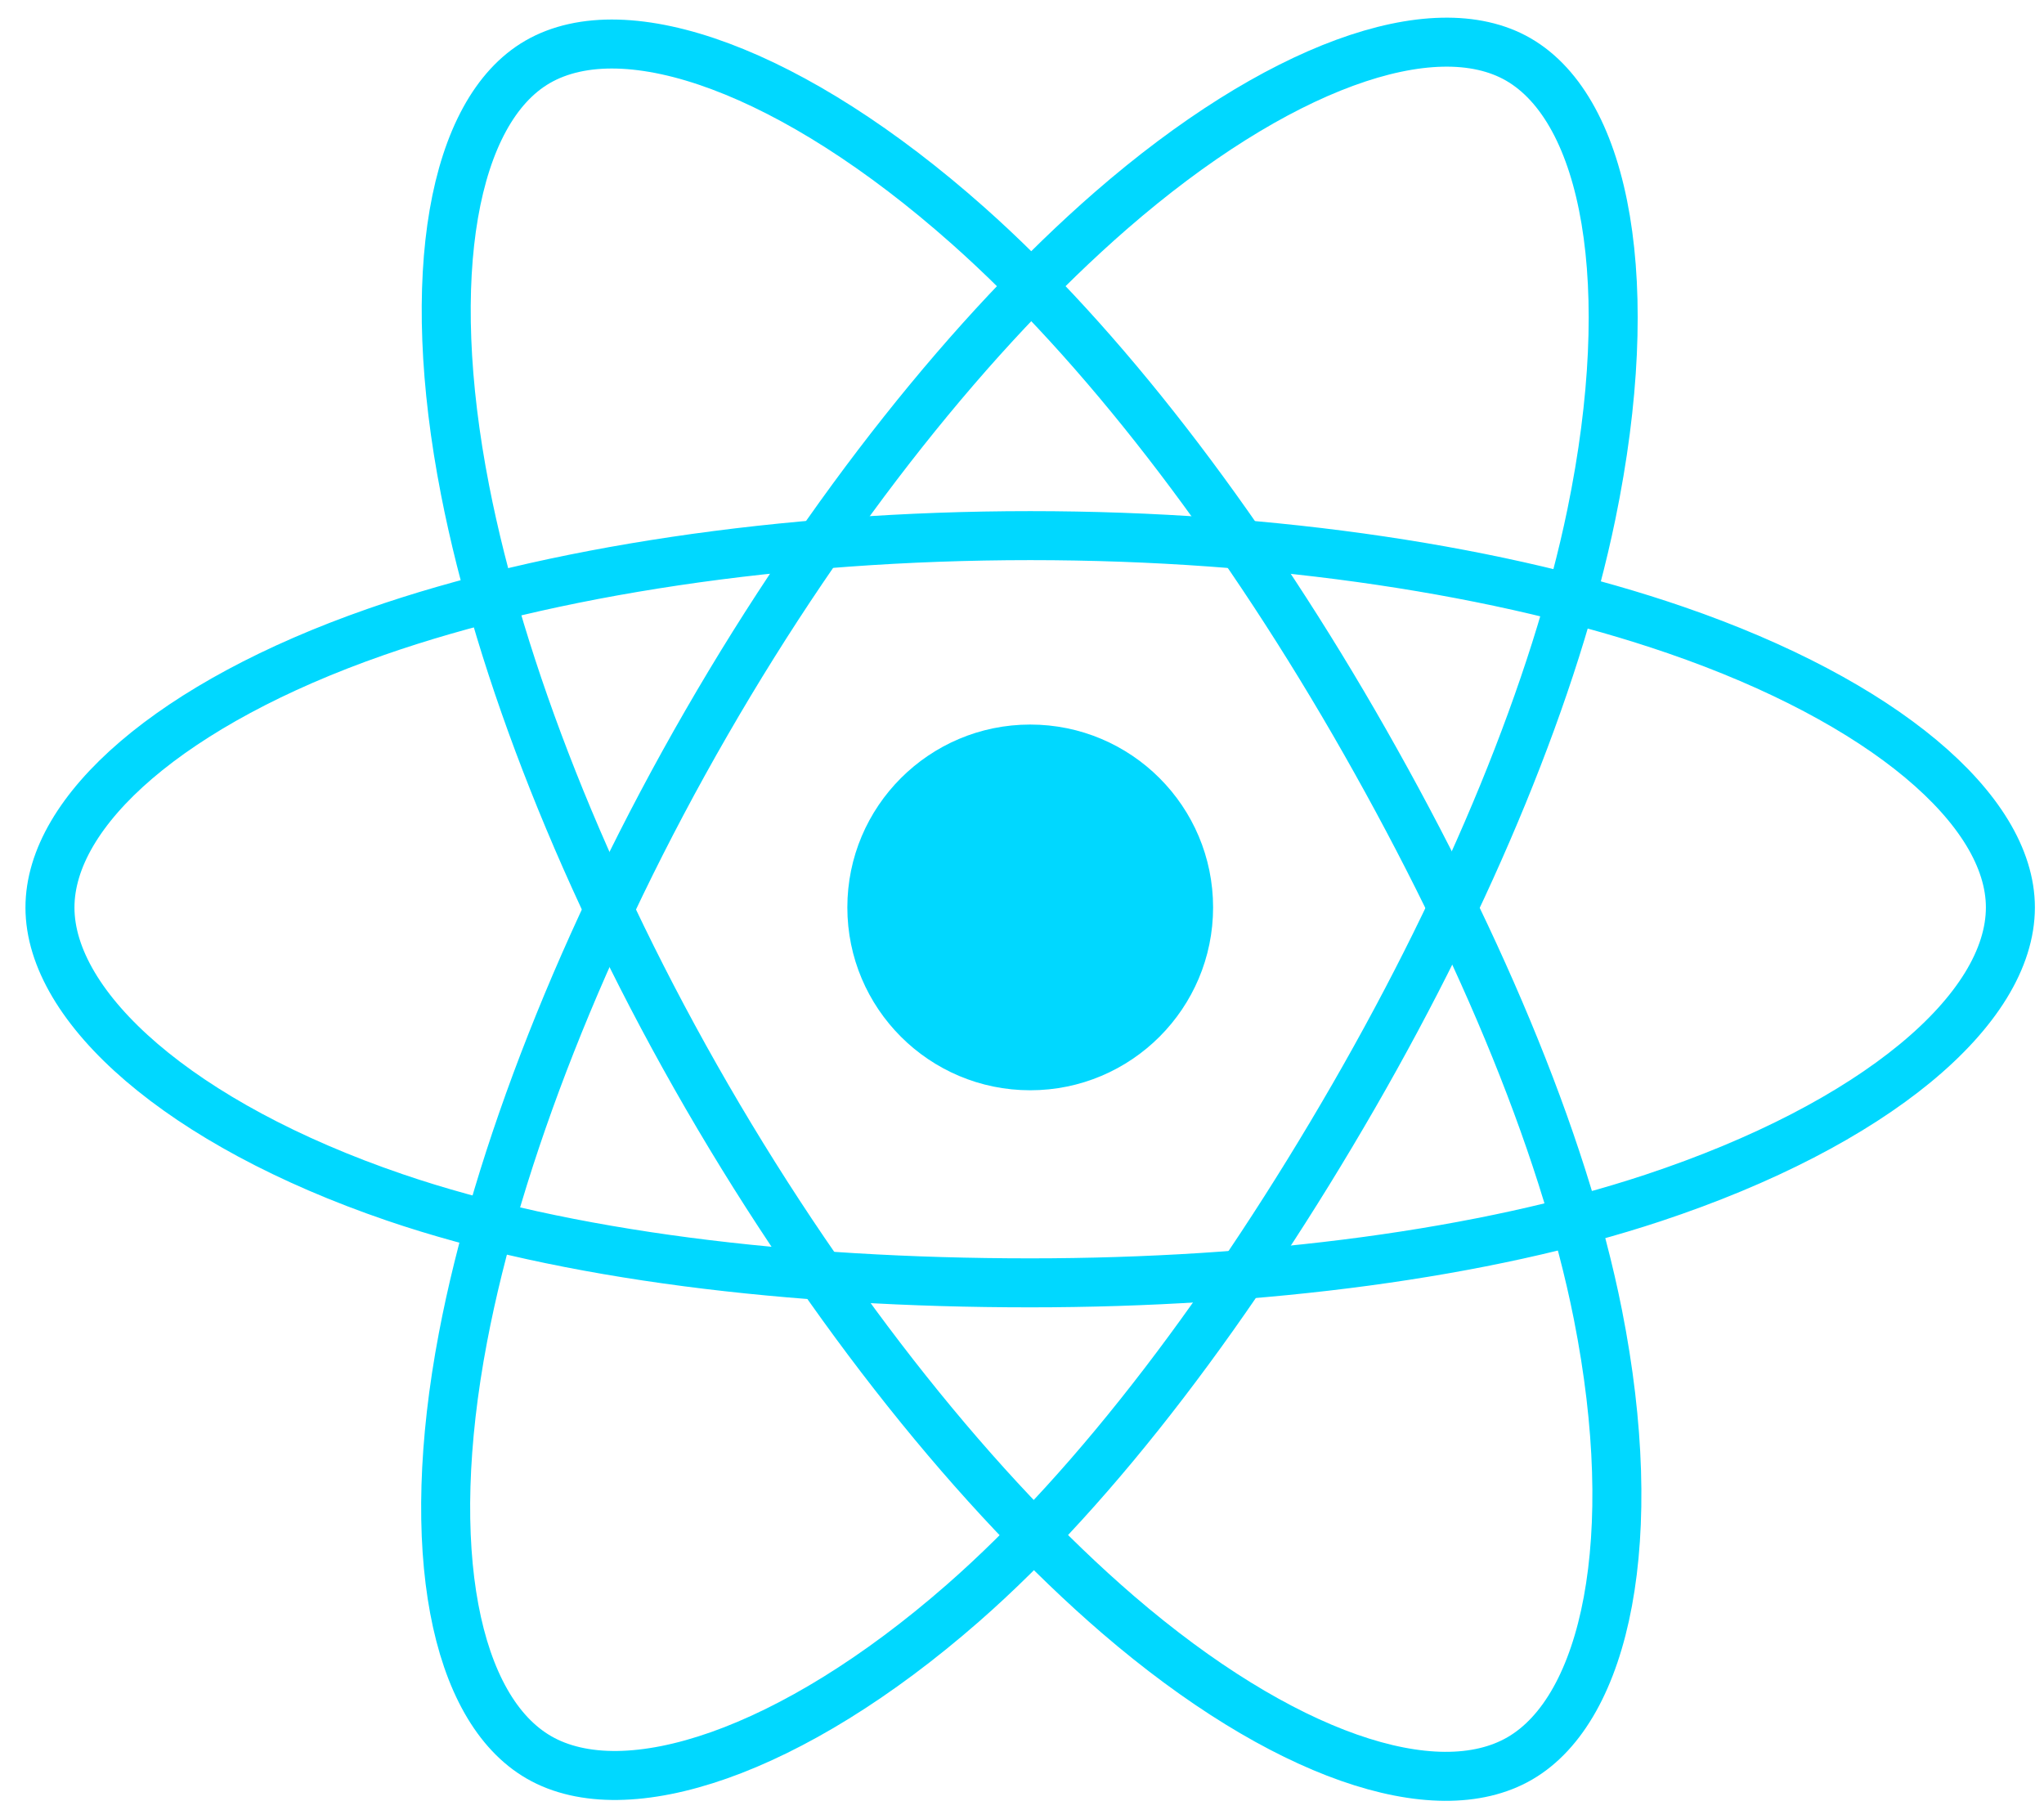
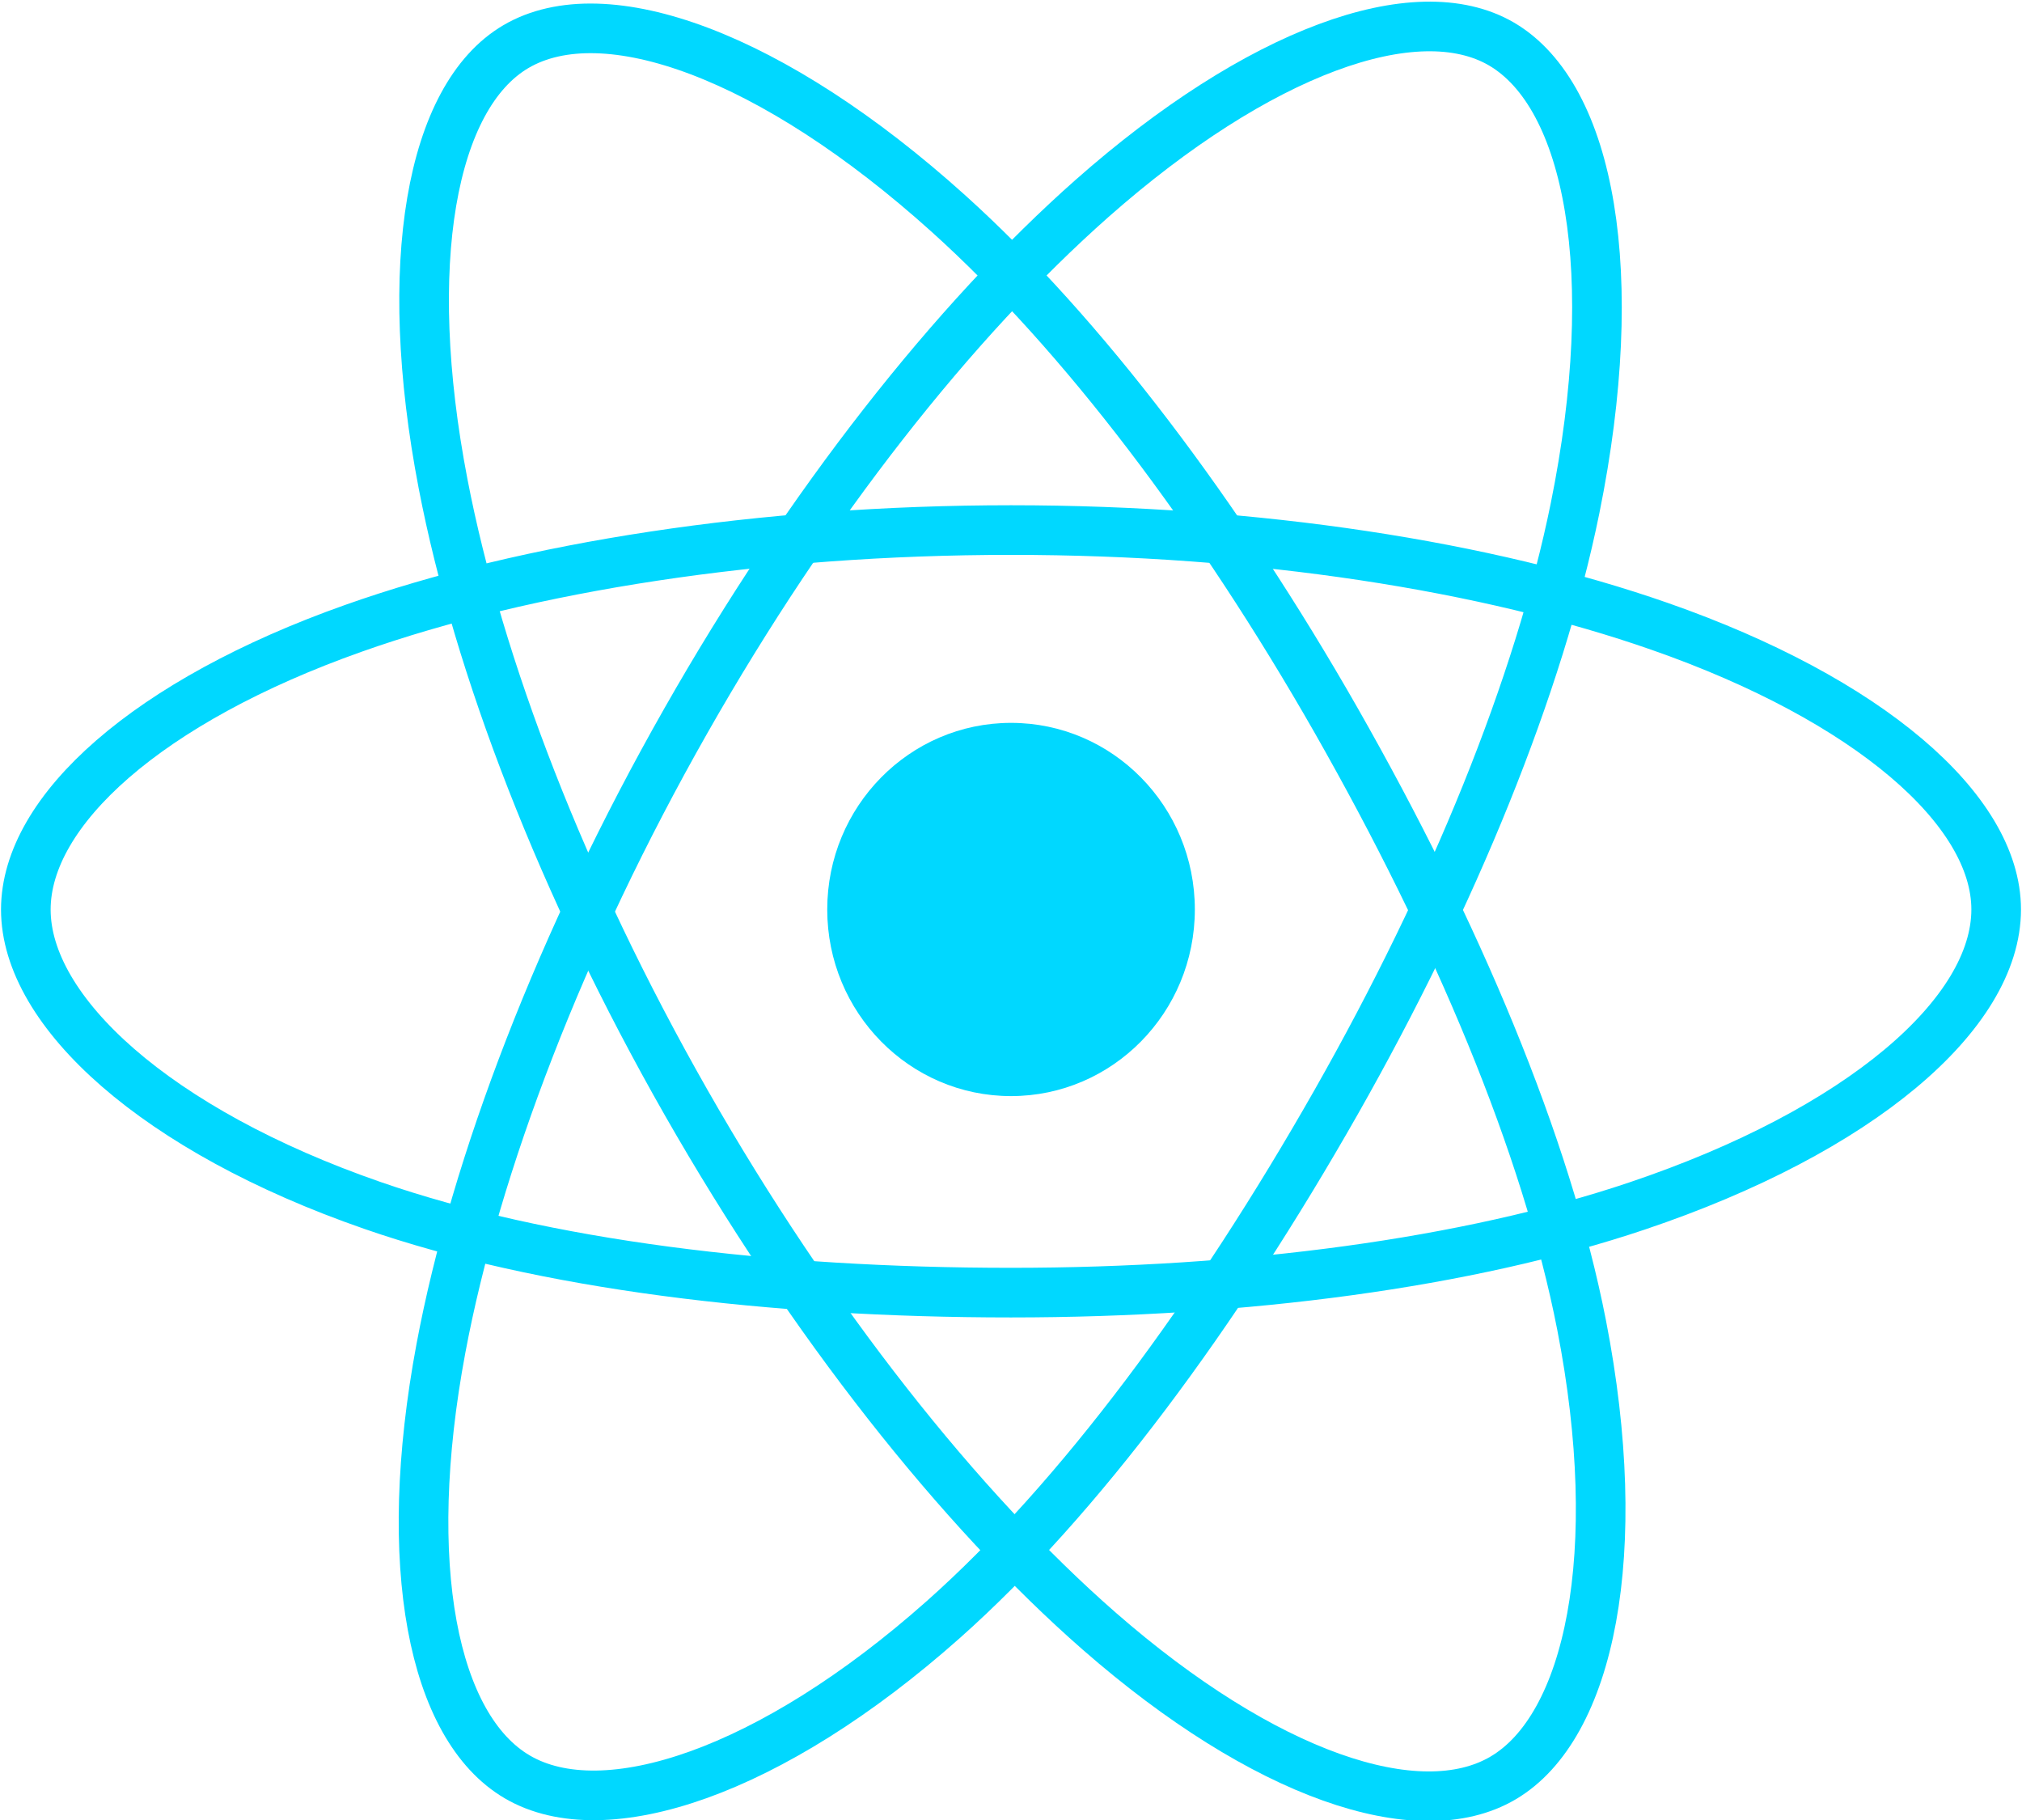
- <svg xmlns="http://www.w3.org/2000/svg" height="890.65" width="1001.13">
-   <circle cx="504.59" cy="444.48" fill="#00d8ff" r="89.57" />
-   <g fill="none" stroke="#00d8ff" stroke-miterlimit="10" stroke-width="24">
-     <path d="m504.59 262.37c120.25 0 232 17.26 316.2 46.26 101.49 34.94 163.88 87.9 163.88 135.85 0 50-66.13 106.24-175.11 142.35-82.4 27.3-190.82 41.55-305 41.55-117 0-227.87-13.38-311.18-41.85-105.42-36-168.91-93-168.91-142 0-47.57 59.57-100.11 159.64-135 84.57-29.53 199.05-47.16 320.48-47.16z" />
-     <path d="m346.06 354c60.07-104.17 130.83-192.32 198-250.81 81-70.46 158-98 199.56-74.1 43.29 25 59 110.36 35.83 222.81-17.52 85-59.34 186-116.37 284.95-58.44 101.33-125.39 190.66-191.68 248.6-83.87 73.32-165 99.85-207.43 75.37-41.2-23.77-57-101.63-37.2-205.74 16.71-87.97 58.62-195.93 119.29-301.08z" />
-     <path d="m346.21 537.06c-60.21-104.06-101.29-209.4-118.39-296.83-20.61-105.33-6-185.87 35.46-209.9 43.25-25 125.08 4 210.93 80.24 64.91 57.63 131.56 144.32 188.79 243.12 58.6 101.31 102.55 203.9 119.65 290.31 21.63 109.29 4.12 192.79-38.31 217.35-41.16 23.83-116.49-1.4-196.81-70.52-67.87-58.44-140.48-148.68-201.32-253.77z" />
+ <svg xmlns="http://www.w3.org/2000/svg" clip-rule="evenodd" fill-rule="evenodd" stroke-miterlimit="10" viewBox="0 0 1000 900">
+   <ellipse cx="500.02" cy="449.745" fill="#00d8ff" rx="90.899" ry="92.282" />
+   <g fill="none" stroke="#00d8ff" stroke-width="24.54">
+     <path d="m500.02 262.121c122.035 0 235.444 17.783 320.893 47.661 102.997 35.998 166.313 90.561 166.313 139.963 0 51.514-67.112 109.456-177.709 146.66-83.623 28.126-193.652 42.807-309.527 42.807-118.737 0-231.252-13.785-315.799-43.117-106.984-37.09-171.417-95.815-171.417-146.299 0-49.01 60.454-103.141 162.01-139.087 85.825-30.424 202.004-48.588 325.236-48.588z" />
+     <path d="m339.137 356.525c60.962-107.324 132.772-198.142 200.939-258.403 82.202-72.593 160.345-100.967 202.522-76.344 43.932 25.757 59.876 113.702 36.362 229.556-17.78 87.574-60.221 191.631-118.097 293.577-59.308 104.398-127.251 196.433-194.525 256.127-85.115 75.54-167.449 102.873-210.509 77.652-41.811-24.49-57.846-104.707-37.752-211.969 16.958-90.634 59.49-201.862 121.06-310.196z" />
+     <path d="m339.29 545.128c-61.104-107.211-102.794-215.74-120.148-305.817-20.915-108.519-6.089-191.498 35.987-216.255 43.892-25.757 126.936 4.121 214.06 82.669 65.874 59.375 133.513 148.69 191.592 250.481 59.47 104.377 104.072 210.073 121.426 299.099 21.951 112.599 4.181 198.627-38.878 223.931-41.771 24.551-118.219-1.442-199.731-72.655-68.878-60.209-142.565-153.182-204.308-261.453z" />
  </g>
</svg>
